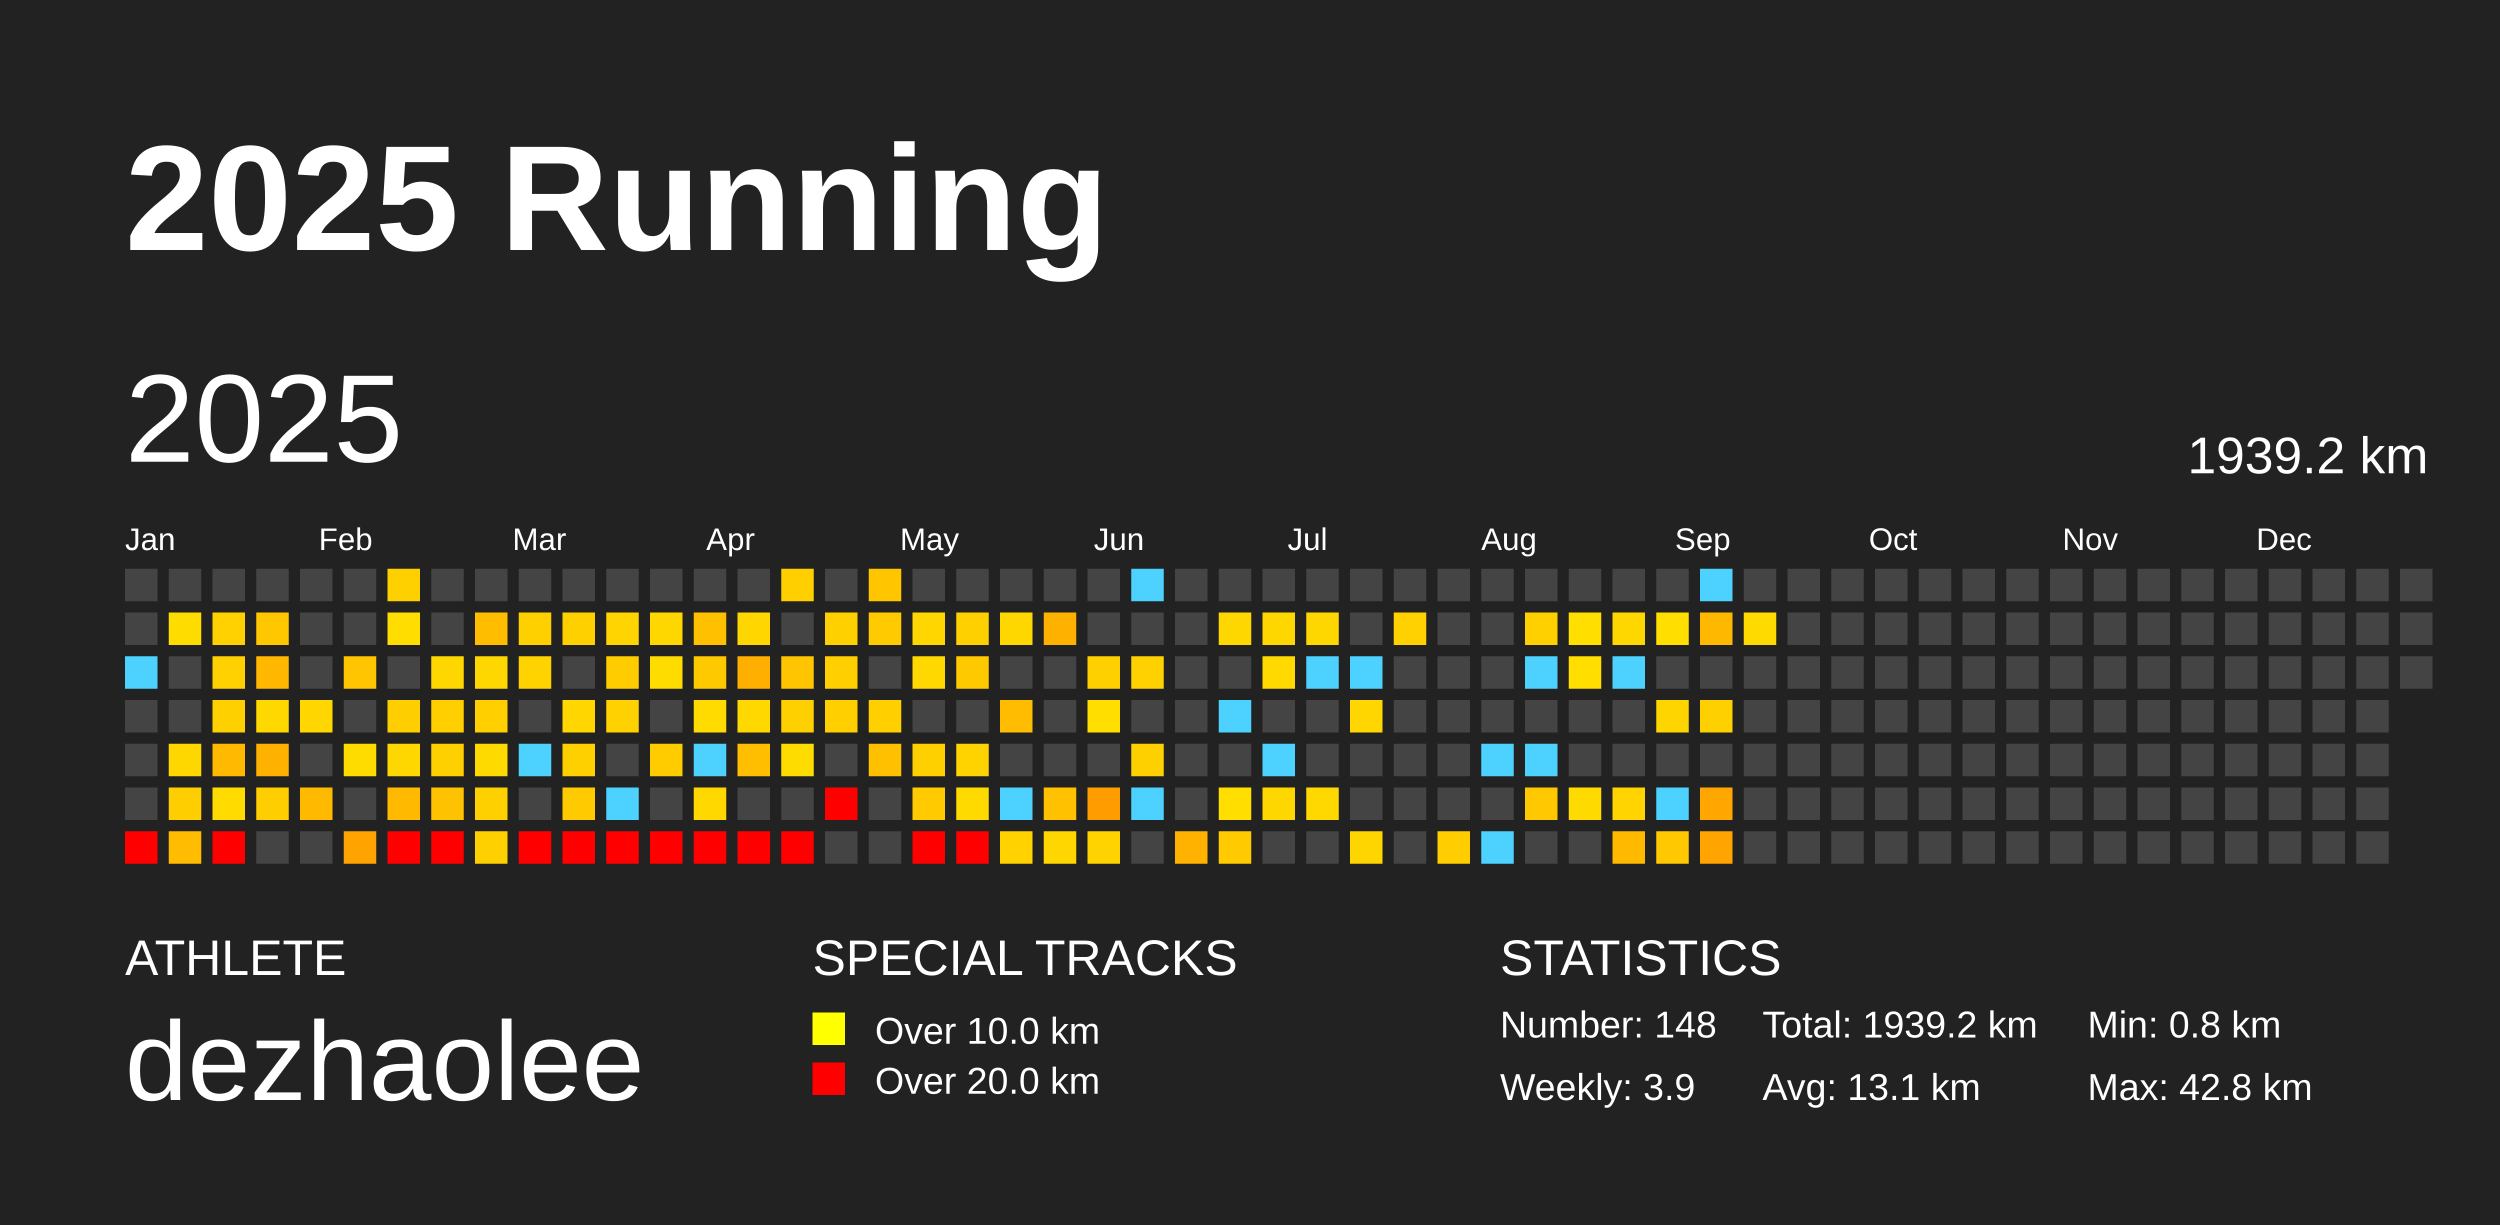
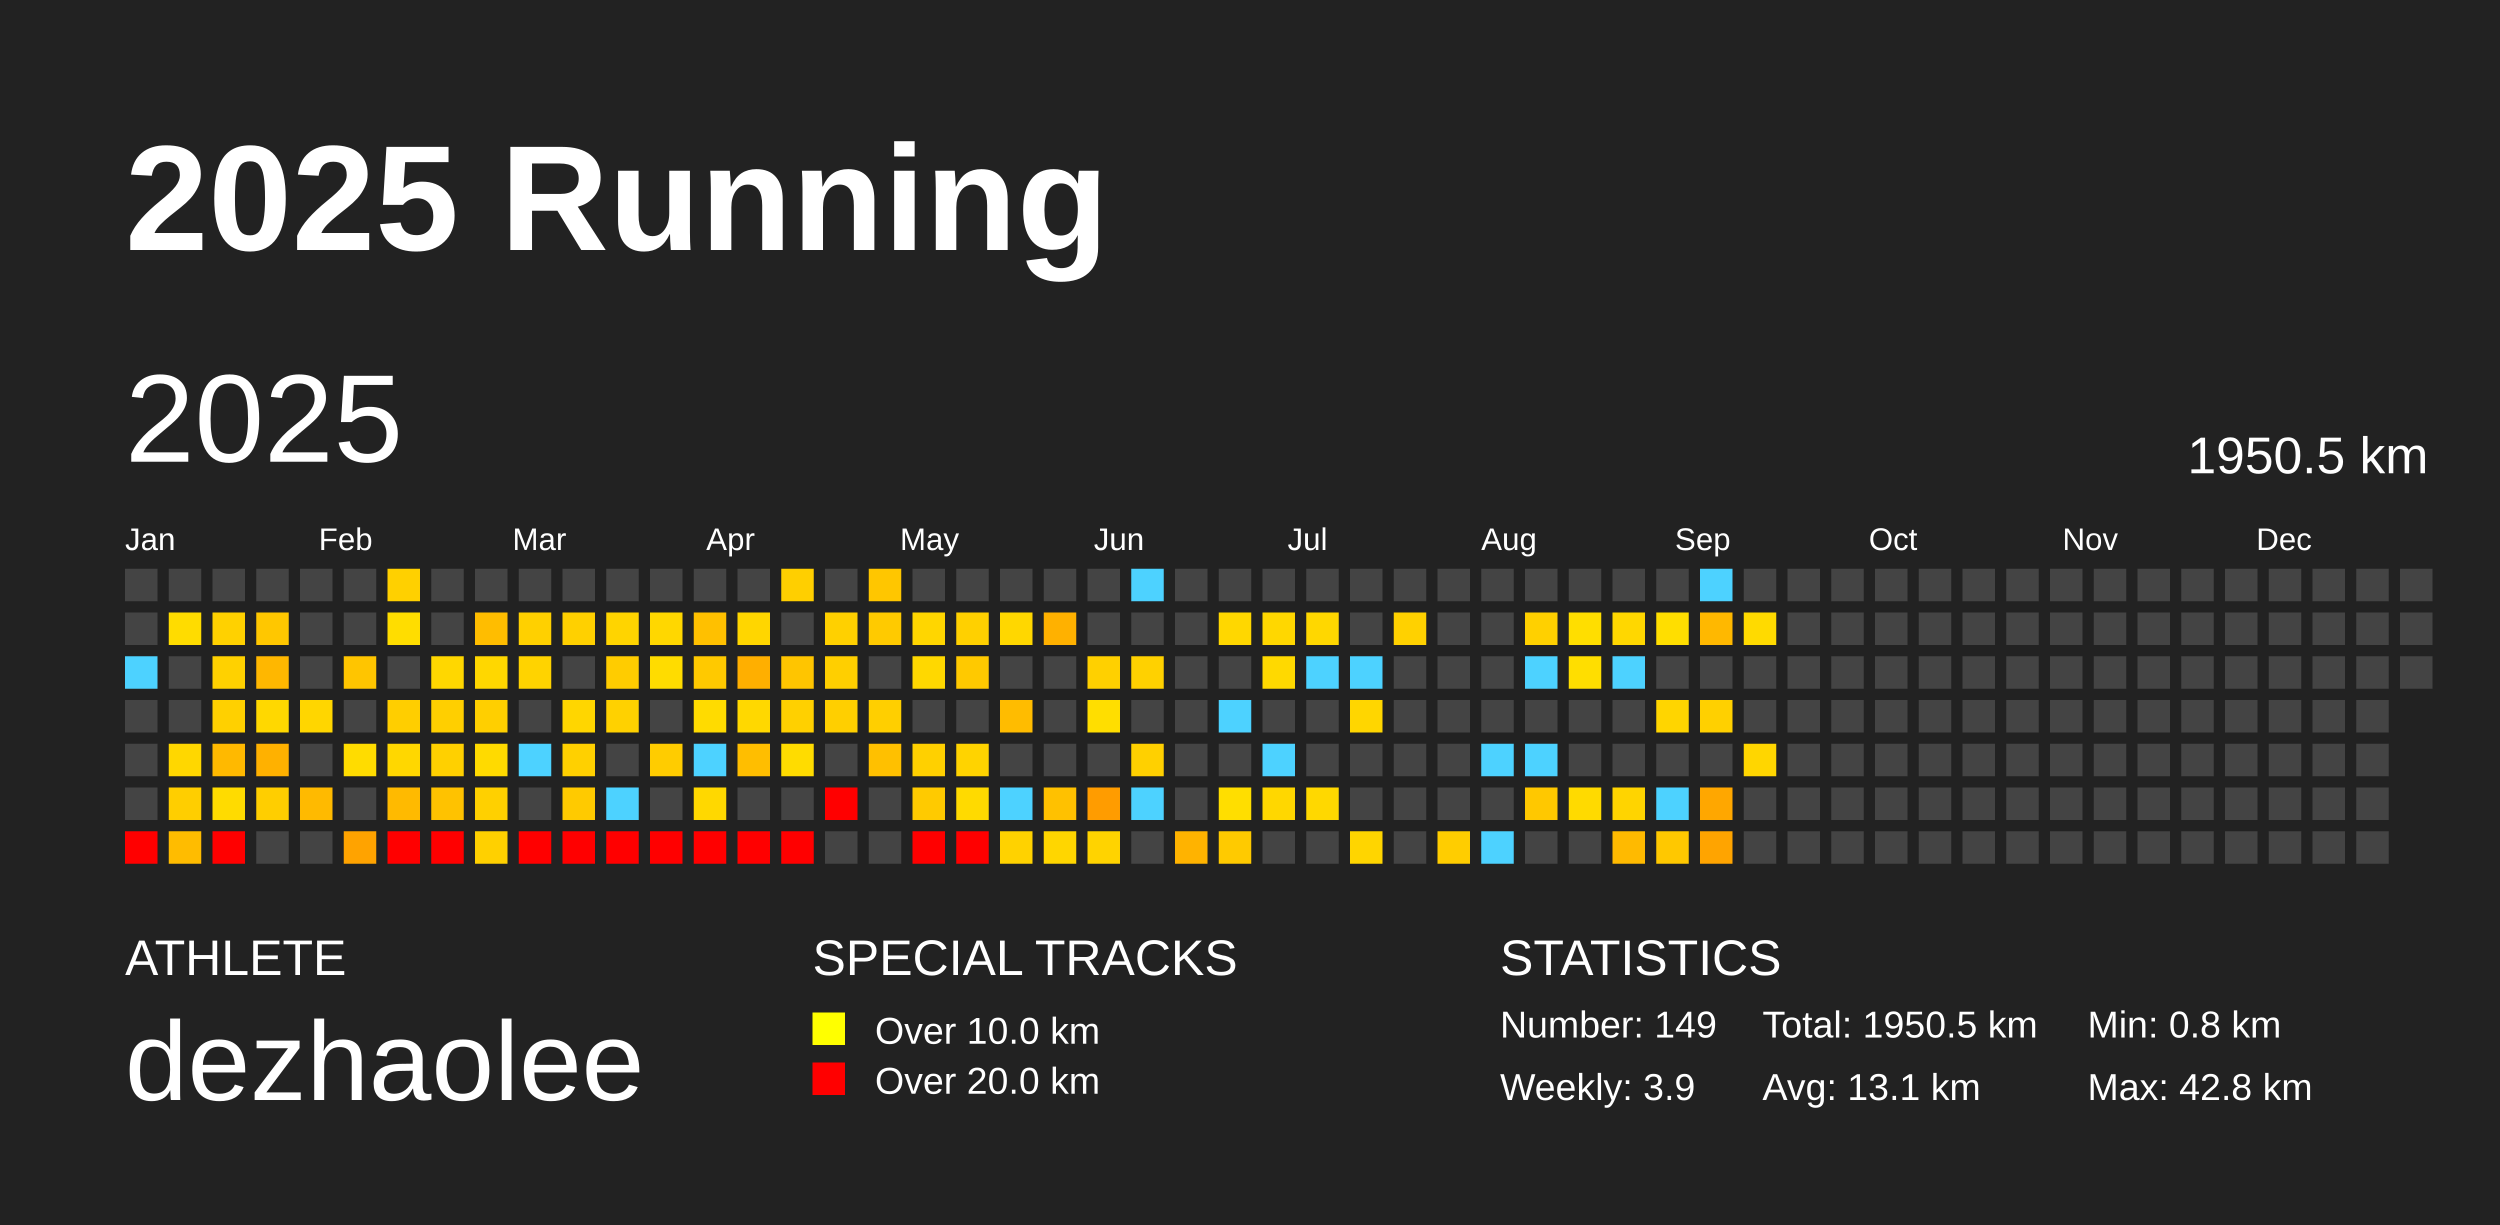
<svg xmlns="http://www.w3.org/2000/svg" baseProfile="full" height="98mm" version="1.1" viewBox="0,0,200,98" width="200mm">
  <defs />
  <rect fill="#222222" height="98" width="200" x="0" y="0" />
  <text fill="#FFFFFF" style="font-size:12px; font-family:Arial; font-weight:bold;" x="10" y="20">2025 Running</text>
  <text fill="#FFFFFF" style="font-size:4px; font-family:Arial" x="10" y="78">ATHLETE</text>
  <text fill="#FFFFFF" style="font-size:9px; font-family:Arial" x="10" y="88">dezhaolee</text>
  <text fill="#FFFFFF" style="font-size:4px; font-family:Arial" x="65" y="78">SPECIAL TRACKS</text>
  <rect fill="yellow" height="2.6" width="2.6" x="65" y="81" />
  <text fill="#FFFFFF" style="font-size:3px; font-family:Arial" x="70" y="83.5">Over 10.0 km</text>
  <rect fill="red" height="2.6" width="2.6" x="65" y="85" />
  <text fill="#FFFFFF" style="font-size:3px; font-family:Arial" x="70" y="87.5">Over 20.0 km</text>
  <text fill="#FFFFFF" style="font-size:4px; font-family:Arial" x="120" y="78">STATISTICS</text>
-   <text fill="#FFFFFF" style="font-size:3px; font-family:Arial" x="120" y="83">Number: 148</text>
+   <text fill="#FFFFFF" style="font-size:3px; font-family:Arial" x="120" y="83">Number: 149</text>
  <text fill="#FFFFFF" style="font-size:3px; font-family:Arial" x="120" y="88">Weekly: 3.9</text>
-   <text fill="#FFFFFF" style="font-size:3px; font-family:Arial" x="141" y="83">Total: 1939.2 km</text>
+   <text fill="#FFFFFF" style="font-size:3px; font-family:Arial" x="141" y="83">Total: 1950.5 km</text>
  <text fill="#FFFFFF" style="font-size:3px; font-family:Arial" x="141" y="88">Avg: 13.1 km</text>
  <text fill="#FFFFFF" style="font-size:3px; font-family:Arial" x="167" y="83">Min: 0.8 km</text>
  <text fill="#FFFFFF" style="font-size:3px; font-family:Arial" x="167" y="88">Max: 42.8 km</text>
  <text dominant-baseline="hanging" fill="#FFFFFF" style="font-size:10.0px; font-family:Arial;" x="10" y="30">2025</text>
-   <text dominant-baseline="hanging" fill="#FFFFFF" style="font-size:4.125px; font-family:Arial;" x="175" y="35">1939.2 km</text>
+   <text dominant-baseline="hanging" fill="#FFFFFF" style="font-size:4.125px; font-family:Arial;" x="175" y="35">1950.5 km</text>
  <text fill="#FFFFFF" style="font-size:2.5px; font-family:Arial" x="10.0" y="44">Jan</text>
  <text fill="#FFFFFF" style="font-size:2.5px; font-family:Arial" x="25.5" y="44">Feb</text>
  <text fill="#FFFFFF" style="font-size:2.5px; font-family:Arial" x="41.0" y="44">Mar</text>
  <text fill="#FFFFFF" style="font-size:2.5px; font-family:Arial" x="56.5" y="44">Apr</text>
  <text fill="#FFFFFF" style="font-size:2.5px; font-family:Arial" x="72.0" y="44">May</text>
  <text fill="#FFFFFF" style="font-size:2.5px; font-family:Arial" x="87.5" y="44">Jun</text>
  <text fill="#FFFFFF" style="font-size:2.5px; font-family:Arial" x="103.0" y="44">Jul</text>
  <text fill="#FFFFFF" style="font-size:2.5px; font-family:Arial" x="118.5" y="44">Aug</text>
  <text fill="#FFFFFF" style="font-size:2.5px; font-family:Arial" x="134.0" y="44">Sep</text>
  <text fill="#FFFFFF" style="font-size:2.5px; font-family:Arial" x="149.5" y="44">Oct</text>
  <text fill="#FFFFFF" style="font-size:2.5px; font-family:Arial" x="165.0" y="44">Nov</text>
  <text fill="#FFFFFF" style="font-size:2.5px; font-family:Arial" x="180.5" y="44">Dec</text>
  <rect fill="#444444" height="2.6" width="2.6" x="10.0" y="45.5" />
  <rect fill="#444444" height="2.6" width="2.6" x="10.0" y="49.0" />
  <rect fill="#4dd2ff" height="2.6" width="2.6" x="10.0" y="52.5" />
  <rect fill="#444444" height="2.6" width="2.6" x="10.0" y="56.0" />
  <rect fill="#444444" height="2.6" width="2.6" x="10.0" y="59.5" />
  <rect fill="#444444" height="2.6" width="2.6" x="10.0" y="63.0" />
  <rect fill="red" height="2.6" width="2.6" x="10.0" y="66.5" />
  <rect fill="#444444" height="2.6" width="2.6" x="13.5" y="45.5" />
  <rect fill="#ffdc00" height="2.6" width="2.6" x="13.5" y="49.0" />
  <rect fill="#444444" height="2.6" width="2.6" x="13.5" y="52.5" />
  <rect fill="#444444" height="2.6" width="2.6" x="13.5" y="56.0" />
  <rect fill="#ffd700" height="2.6" width="2.6" x="13.5" y="59.5" />
  <rect fill="#ffce00" height="2.6" width="2.6" x="13.5" y="63.0" />
  <rect fill="#ffbc00" height="2.6" width="2.6" x="13.5" y="66.5" />
  <rect fill="#444444" height="2.6" width="2.6" x="17.0" y="45.5" />
  <rect fill="#ffd100" height="2.6" width="2.6" x="17.0" y="49.0" />
  <rect fill="#ffd100" height="2.6" width="2.6" x="17.0" y="52.5" />
  <rect fill="#ffd000" height="2.6" width="2.6" x="17.0" y="56.0" />
  <rect fill="#ffb900" height="2.6" width="2.6" x="17.0" y="59.5" />
  <rect fill="#ffdb00" height="2.6" width="2.6" x="17.0" y="63.0" />
  <rect fill="red" height="2.6" width="2.6" x="17.0" y="66.5" />
  <rect fill="#444444" height="2.6" width="2.6" x="20.5" y="45.5" />
  <rect fill="#ffc700" height="2.6" width="2.6" x="20.5" y="49.0" />
  <rect fill="#ffb700" height="2.6" width="2.6" x="20.5" y="52.5" />
  <rect fill="#ffd800" height="2.6" width="2.6" x="20.5" y="56.0" />
  <rect fill="#ffb100" height="2.6" width="2.6" x="20.5" y="59.5" />
  <rect fill="#ffce00" height="2.6" width="2.6" x="20.5" y="63.0" />
  <rect fill="#444444" height="2.6" width="2.6" x="20.5" y="66.5" />
  <rect fill="#444444" height="2.6" width="2.6" x="24.0" y="45.5" />
  <rect fill="#444444" height="2.6" width="2.6" x="24.0" y="49.0" />
  <rect fill="#444444" height="2.6" width="2.6" x="24.0" y="52.5" />
  <rect fill="#ffd600" height="2.6" width="2.6" x="24.0" y="56.0" />
  <rect fill="#444444" height="2.6" width="2.6" x="24.0" y="59.5" />
  <rect fill="#ffba00" height="2.6" width="2.6" x="24.0" y="63.0" />
  <rect fill="#444444" height="2.6" width="2.6" x="24.0" y="66.5" />
  <rect fill="#444444" height="2.6" width="2.6" x="27.5" y="45.5" />
  <rect fill="#444444" height="2.6" width="2.6" x="27.5" y="49.0" />
  <rect fill="#ffc500" height="2.6" width="2.6" x="27.5" y="52.5" />
  <rect fill="#444444" height="2.6" width="2.6" x="27.5" y="56.0" />
  <rect fill="#ffdc00" height="2.6" width="2.6" x="27.5" y="59.5" />
  <rect fill="#444444" height="2.6" width="2.6" x="27.5" y="63.0" />
  <rect fill="#ffa300" height="2.6" width="2.6" x="27.5" y="66.5" />
  <rect fill="#ffd000" height="2.6" width="2.6" x="31.0" y="45.5" />
  <rect fill="#ffdd00" height="2.6" width="2.6" x="31.0" y="49.0" />
  <rect fill="#444444" height="2.6" width="2.6" x="31.0" y="52.5" />
  <rect fill="#ffce00" height="2.6" width="2.6" x="31.0" y="56.0" />
  <rect fill="#ffd700" height="2.6" width="2.6" x="31.0" y="59.5" />
  <rect fill="#ffba00" height="2.6" width="2.6" x="31.0" y="63.0" />
  <rect fill="red" height="2.6" width="2.6" x="31.0" y="66.5" />
  <rect fill="#444444" height="2.6" width="2.6" x="34.5" y="45.5" />
  <rect fill="#444444" height="2.6" width="2.6" x="34.5" y="49.0" />
  <rect fill="#ffd700" height="2.6" width="2.6" x="34.5" y="52.5" />
  <rect fill="#ffcf00" height="2.6" width="2.6" x="34.5" y="56.0" />
  <rect fill="#ffd000" height="2.6" width="2.6" x="34.5" y="59.5" />
  <rect fill="#ffc200" height="2.6" width="2.6" x="34.5" y="63.0" />
  <rect fill="red" height="2.6" width="2.6" x="34.5" y="66.5" />
  <rect fill="#444444" height="2.6" width="2.6" x="38.0" y="45.5" />
  <rect fill="#ffbd00" height="2.6" width="2.6" x="38.0" y="49.0" />
  <rect fill="#ffd700" height="2.6" width="2.6" x="38.0" y="52.5" />
  <rect fill="#ffcf00" height="2.6" width="2.6" x="38.0" y="56.0" />
  <rect fill="#ffda00" height="2.6" width="2.6" x="38.0" y="59.5" />
  <rect fill="#ffd000" height="2.6" width="2.6" x="38.0" y="63.0" />
  <rect fill="#ffd000" height="2.6" width="2.6" x="38.0" y="66.5" />
  <rect fill="#444444" height="2.6" width="2.6" x="41.5" y="45.5" />
  <rect fill="#ffd000" height="2.6" width="2.6" x="41.5" y="49.0" />
  <rect fill="#ffd300" height="2.6" width="2.6" x="41.5" y="52.5" />
  <rect fill="#444444" height="2.6" width="2.6" x="41.5" y="56.0" />
  <rect fill="#4dd2ff" height="2.6" width="2.6" x="41.5" y="59.5" />
  <rect fill="#444444" height="2.6" width="2.6" x="41.5" y="63.0" />
  <rect fill="red" height="2.6" width="2.6" x="41.5" y="66.5" />
  <rect fill="#444444" height="2.6" width="2.6" x="45.0" y="45.5" />
  <rect fill="#ffd000" height="2.6" width="2.6" x="45.0" y="49.0" />
  <rect fill="#444444" height="2.6" width="2.6" x="45.0" y="52.5" />
  <rect fill="#ffd600" height="2.6" width="2.6" x="45.0" y="56.0" />
  <rect fill="#ffd000" height="2.6" width="2.6" x="45.0" y="59.5" />
  <rect fill="#ffca00" height="2.6" width="2.6" x="45.0" y="63.0" />
  <rect fill="red" height="2.6" width="2.6" x="45.0" y="66.5" />
  <rect fill="#444444" height="2.6" width="2.6" x="48.5" y="45.5" />
  <rect fill="#ffd400" height="2.6" width="2.6" x="48.5" y="49.0" />
  <rect fill="#ffcc00" height="2.6" width="2.6" x="48.5" y="52.5" />
  <rect fill="#ffd100" height="2.6" width="2.6" x="48.5" y="56.0" />
  <rect fill="#444444" height="2.6" width="2.6" x="48.5" y="59.5" />
  <rect fill="#4dd2ff" height="2.6" width="2.6" x="48.5" y="63.0" />
  <rect fill="red" height="2.6" width="2.6" x="48.5" y="66.5" />
  <rect fill="#444444" height="2.6" width="2.6" x="52.0" y="45.5" />
  <rect fill="#ffd700" height="2.6" width="2.6" x="52.0" y="49.0" />
  <rect fill="#ffdc00" height="2.6" width="2.6" x="52.0" y="52.5" />
  <rect fill="#444444" height="2.6" width="2.6" x="52.0" y="56.0" />
  <rect fill="#ffcc00" height="2.6" width="2.6" x="52.0" y="59.5" />
  <rect fill="#444444" height="2.6" width="2.6" x="52.0" y="63.0" />
  <rect fill="red" height="2.6" width="2.6" x="52.0" y="66.5" />
  <rect fill="#444444" height="2.6" width="2.6" x="55.5" y="45.5" />
  <rect fill="#ffc000" height="2.6" width="2.6" x="55.5" y="49.0" />
  <rect fill="#ffc900" height="2.6" width="2.6" x="55.5" y="52.5" />
  <rect fill="#ffdb00" height="2.6" width="2.6" x="55.5" y="56.0" />
  <rect fill="#4dd2ff" height="2.6" width="2.6" x="55.5" y="59.5" />
  <rect fill="#ffd800" height="2.6" width="2.6" x="55.5" y="63.0" />
  <rect fill="red" height="2.6" width="2.6" x="55.5" y="66.5" />
  <rect fill="#444444" height="2.6" width="2.6" x="59.0" y="45.5" />
  <rect fill="#ffd600" height="2.6" width="2.6" x="59.0" y="49.0" />
  <rect fill="#ffaf00" height="2.6" width="2.6" x="59.0" y="52.5" />
  <rect fill="#ffd800" height="2.6" width="2.6" x="59.0" y="56.0" />
  <rect fill="#ffbe00" height="2.6" width="2.6" x="59.0" y="59.5" />
  <rect fill="#444444" height="2.6" width="2.6" x="59.0" y="63.0" />
  <rect fill="red" height="2.6" width="2.6" x="59.0" y="66.5" />
  <rect fill="#ffcf00" height="2.6" width="2.6" x="62.5" y="45.5" />
  <rect fill="#444444" height="2.6" width="2.6" x="62.5" y="49.0" />
  <rect fill="#ffc500" height="2.6" width="2.6" x="62.5" y="52.5" />
  <rect fill="#ffd000" height="2.6" width="2.6" x="62.5" y="56.0" />
  <rect fill="#ffdc00" height="2.6" width="2.6" x="62.5" y="59.5" />
  <rect fill="#444444" height="2.6" width="2.6" x="62.5" y="63.0" />
  <rect fill="red" height="2.6" width="2.6" x="62.5" y="66.5" />
  <rect fill="#444444" height="2.6" width="2.6" x="66.0" y="45.5" />
  <rect fill="#ffd000" height="2.6" width="2.6" x="66.0" y="49.0" />
  <rect fill="#ffcf00" height="2.6" width="2.6" x="66.0" y="52.5" />
  <rect fill="#ffcf00" height="2.6" width="2.6" x="66.0" y="56.0" />
  <rect fill="#444444" height="2.6" width="2.6" x="66.0" y="59.5" />
  <rect fill="red" height="2.6" width="2.6" x="66.0" y="63.0" />
  <rect fill="#444444" height="2.6" width="2.6" x="66.0" y="66.5" />
  <rect fill="#ffc600" height="2.6" width="2.6" x="69.5" y="45.5" />
  <rect fill="#ffca00" height="2.6" width="2.6" x="69.5" y="49.0" />
  <rect fill="#444444" height="2.6" width="2.6" x="69.5" y="52.5" />
  <rect fill="#ffcf00" height="2.6" width="2.6" x="69.5" y="56.0" />
  <rect fill="#ffc000" height="2.6" width="2.6" x="69.5" y="59.5" />
  <rect fill="#444444" height="2.6" width="2.6" x="69.5" y="63.0" />
  <rect fill="#444444" height="2.6" width="2.6" x="69.5" y="66.5" />
  <rect fill="#444444" height="2.6" width="2.6" x="73.0" y="45.5" />
  <rect fill="#ffd600" height="2.6" width="2.6" x="73.0" y="49.0" />
  <rect fill="#ffd800" height="2.6" width="2.6" x="73.0" y="52.5" />
  <rect fill="#444444" height="2.6" width="2.6" x="73.0" y="56.0" />
  <rect fill="#ffd000" height="2.6" width="2.6" x="73.0" y="59.5" />
  <rect fill="#ffca00" height="2.6" width="2.6" x="73.0" y="63.0" />
  <rect fill="red" height="2.6" width="2.6" x="73.0" y="66.5" />
  <rect fill="#444444" height="2.6" width="2.6" x="76.5" y="45.5" />
  <rect fill="#ffd000" height="2.6" width="2.6" x="76.5" y="49.0" />
  <rect fill="#ffc900" height="2.6" width="2.6" x="76.5" y="52.5" />
  <rect fill="#444444" height="2.6" width="2.6" x="76.5" y="56.0" />
  <rect fill="#ffd300" height="2.6" width="2.6" x="76.5" y="59.5" />
  <rect fill="#ffda00" height="2.6" width="2.6" x="76.5" y="63.0" />
  <rect fill="red" height="2.6" width="2.6" x="76.5" y="66.5" />
  <rect fill="#444444" height="2.6" width="2.6" x="80.0" y="45.5" />
  <rect fill="#ffd700" height="2.6" width="2.6" x="80.0" y="49.0" />
  <rect fill="#444444" height="2.6" width="2.6" x="80.0" y="52.5" />
  <rect fill="#ffbc00" height="2.6" width="2.6" x="80.0" y="56.0" />
  <rect fill="#444444" height="2.6" width="2.6" x="80.0" y="59.5" />
  <rect fill="#4dd2ff" height="2.6" width="2.6" x="80.0" y="63.0" />
  <rect fill="#ffd200" height="2.6" width="2.6" x="80.0" y="66.5" />
  <rect fill="#444444" height="2.6" width="2.6" x="83.5" y="45.5" />
  <rect fill="#ffb100" height="2.6" width="2.6" x="83.5" y="49.0" />
  <rect fill="#444444" height="2.6" width="2.6" x="83.5" y="52.5" />
  <rect fill="#444444" height="2.6" width="2.6" x="83.5" y="56.0" />
  <rect fill="#444444" height="2.6" width="2.6" x="83.5" y="59.5" />
  <rect fill="#ffc100" height="2.6" width="2.6" x="83.5" y="63.0" />
  <rect fill="#ffd600" height="2.6" width="2.6" x="83.5" y="66.5" />
  <rect fill="#444444" height="2.6" width="2.6" x="87.0" y="45.5" />
  <rect fill="#444444" height="2.6" width="2.6" x="87.0" y="49.0" />
  <rect fill="#ffd000" height="2.6" width="2.6" x="87.0" y="52.5" />
  <rect fill="#ffde00" height="2.6" width="2.6" x="87.0" y="56.0" />
  <rect fill="#444444" height="2.6" width="2.6" x="87.0" y="59.5" />
  <rect fill="#ff9c00" height="2.6" width="2.6" x="87.0" y="63.0" />
  <rect fill="#ffd300" height="2.6" width="2.6" x="87.0" y="66.5" />
  <rect fill="#4dd2ff" height="2.6" width="2.6" x="90.5" y="45.5" />
  <rect fill="#444444" height="2.6" width="2.6" x="90.5" y="49.0" />
  <rect fill="#ffd100" height="2.6" width="2.6" x="90.5" y="52.5" />
  <rect fill="#444444" height="2.6" width="2.6" x="90.5" y="56.0" />
  <rect fill="#ffd000" height="2.6" width="2.6" x="90.5" y="59.5" />
  <rect fill="#4dd2ff" height="2.6" width="2.6" x="90.5" y="63.0" />
  <rect fill="#444444" height="2.6" width="2.6" x="90.5" y="66.5" />
  <rect fill="#444444" height="2.6" width="2.6" x="94.0" y="45.5" />
  <rect fill="#444444" height="2.6" width="2.6" x="94.0" y="49.0" />
  <rect fill="#444444" height="2.6" width="2.6" x="94.0" y="52.5" />
  <rect fill="#444444" height="2.6" width="2.6" x="94.0" y="56.0" />
  <rect fill="#444444" height="2.6" width="2.6" x="94.0" y="59.5" />
  <rect fill="#444444" height="2.6" width="2.6" x="94.0" y="63.0" />
  <rect fill="#ffb300" height="2.6" width="2.6" x="94.0" y="66.5" />
  <rect fill="#444444" height="2.6" width="2.6" x="97.5" y="45.5" />
  <rect fill="#ffd700" height="2.6" width="2.6" x="97.5" y="49.0" />
  <rect fill="#444444" height="2.6" width="2.6" x="97.5" y="52.5" />
  <rect fill="#4dd2ff" height="2.6" width="2.6" x="97.5" y="56.0" />
  <rect fill="#444444" height="2.6" width="2.6" x="97.5" y="59.5" />
  <rect fill="#ffde00" height="2.6" width="2.6" x="97.5" y="63.0" />
  <rect fill="#ffca00" height="2.6" width="2.6" x="97.5" y="66.5" />
  <rect fill="#444444" height="2.6" width="2.6" x="101.0" y="45.5" />
  <rect fill="#ffd700" height="2.6" width="2.6" x="101.0" y="49.0" />
  <rect fill="#ffd900" height="2.6" width="2.6" x="101.0" y="52.5" />
  <rect fill="#444444" height="2.6" width="2.6" x="101.0" y="56.0" />
  <rect fill="#4dd2ff" height="2.6" width="2.6" x="101.0" y="59.5" />
  <rect fill="#ffd700" height="2.6" width="2.6" x="101.0" y="63.0" />
  <rect fill="#444444" height="2.6" width="2.6" x="101.0" y="66.5" />
  <rect fill="#444444" height="2.6" width="2.6" x="104.5" y="45.5" />
  <rect fill="#ffd700" height="2.6" width="2.6" x="104.5" y="49.0" />
  <rect fill="#4dd2ff" height="2.6" width="2.6" x="104.5" y="52.5" />
  <rect fill="#444444" height="2.6" width="2.6" x="104.5" y="56.0" />
  <rect fill="#444444" height="2.6" width="2.6" x="104.5" y="59.5" />
  <rect fill="#ffd800" height="2.6" width="2.6" x="104.5" y="63.0" />
  <rect fill="#444444" height="2.6" width="2.6" x="104.5" y="66.5" />
  <rect fill="#444444" height="2.6" width="2.6" x="108.0" y="45.5" />
  <rect fill="#444444" height="2.6" width="2.6" x="108.0" y="49.0" />
  <rect fill="#4dd2ff" height="2.6" width="2.6" x="108.0" y="52.5" />
  <rect fill="#ffd600" height="2.6" width="2.6" x="108.0" y="56.0" />
  <rect fill="#444444" height="2.6" width="2.6" x="108.0" y="59.5" />
  <rect fill="#444444" height="2.6" width="2.6" x="108.0" y="63.0" />
  <rect fill="#ffd500" height="2.6" width="2.6" x="108.0" y="66.5" />
  <rect fill="#444444" height="2.6" width="2.6" x="111.5" y="45.5" />
  <rect fill="#ffd100" height="2.6" width="2.6" x="111.5" y="49.0" />
  <rect fill="#444444" height="2.6" width="2.6" x="111.5" y="52.5" />
  <rect fill="#444444" height="2.6" width="2.6" x="111.5" y="56.0" />
  <rect fill="#444444" height="2.6" width="2.6" x="111.5" y="59.5" />
  <rect fill="#444444" height="2.6" width="2.6" x="111.5" y="63.0" />
  <rect fill="#444444" height="2.6" width="2.6" x="111.5" y="66.5" />
  <rect fill="#444444" height="2.6" width="2.6" x="115.0" y="45.5" />
  <rect fill="#444444" height="2.6" width="2.6" x="115.0" y="49.0" />
  <rect fill="#444444" height="2.6" width="2.6" x="115.0" y="52.5" />
  <rect fill="#444444" height="2.6" width="2.6" x="115.0" y="56.0" />
  <rect fill="#444444" height="2.6" width="2.6" x="115.0" y="59.5" />
  <rect fill="#444444" height="2.6" width="2.6" x="115.0" y="63.0" />
  <rect fill="#ffcd00" height="2.6" width="2.6" x="115.0" y="66.5" />
  <rect fill="#444444" height="2.6" width="2.6" x="118.5" y="45.5" />
  <rect fill="#444444" height="2.6" width="2.6" x="118.5" y="49.0" />
  <rect fill="#444444" height="2.6" width="2.6" x="118.5" y="52.5" />
  <rect fill="#444444" height="2.6" width="2.6" x="118.5" y="56.0" />
  <rect fill="#4dd2ff" height="2.6" width="2.6" x="118.5" y="59.5" />
  <rect fill="#444444" height="2.6" width="2.6" x="118.5" y="63.0" />
  <rect fill="#4dd2ff" height="2.6" width="2.6" x="118.5" y="66.5" />
  <rect fill="#444444" height="2.6" width="2.6" x="122.0" y="45.5" />
  <rect fill="#ffd000" height="2.6" width="2.6" x="122.0" y="49.0" />
  <rect fill="#4dd2ff" height="2.6" width="2.6" x="122.0" y="52.5" />
  <rect fill="#444444" height="2.6" width="2.6" x="122.0" y="56.0" />
  <rect fill="#4dd2ff" height="2.6" width="2.6" x="122.0" y="59.5" />
  <rect fill="#ffc800" height="2.6" width="2.6" x="122.0" y="63.0" />
  <rect fill="#444444" height="2.6" width="2.6" x="122.0" y="66.5" />
  <rect fill="#444444" height="2.6" width="2.6" x="125.5" y="45.5" />
  <rect fill="#ffde00" height="2.6" width="2.6" x="125.5" y="49.0" />
  <rect fill="#ffde00" height="2.6" width="2.6" x="125.5" y="52.5" />
  <rect fill="#444444" height="2.6" width="2.6" x="125.5" y="56.0" />
  <rect fill="#444444" height="2.6" width="2.6" x="125.5" y="59.5" />
  <rect fill="#ffda00" height="2.6" width="2.6" x="125.5" y="63.0" />
  <rect fill="#444444" height="2.6" width="2.6" x="125.5" y="66.5" />
  <rect fill="#444444" height="2.6" width="2.6" x="129.0" y="45.5" />
  <rect fill="#ffd700" height="2.6" width="2.6" x="129.0" y="49.0" />
  <rect fill="#4dd2ff" height="2.6" width="2.6" x="129.0" y="52.5" />
  <rect fill="#444444" height="2.6" width="2.6" x="129.0" y="56.0" />
  <rect fill="#444444" height="2.6" width="2.6" x="129.0" y="59.5" />
  <rect fill="#ffd400" height="2.6" width="2.6" x="129.0" y="63.0" />
  <rect fill="#ffba00" height="2.6" width="2.6" x="129.0" y="66.5" />
  <rect fill="#444444" height="2.6" width="2.6" x="132.5" y="45.5" />
  <rect fill="#ffde00" height="2.6" width="2.6" x="132.5" y="49.0" />
  <rect fill="#444444" height="2.6" width="2.6" x="132.5" y="52.5" />
  <rect fill="#ffd500" height="2.6" width="2.6" x="132.5" y="56.0" />
  <rect fill="#444444" height="2.6" width="2.6" x="132.5" y="59.5" />
  <rect fill="#4dd2ff" height="2.6" width="2.6" x="132.5" y="63.0" />
  <rect fill="#ffc800" height="2.6" width="2.6" x="132.5" y="66.5" />
  <rect fill="#4dd2ff" height="2.6" width="2.6" x="136.0" y="45.5" />
  <rect fill="#ffb800" height="2.6" width="2.6" x="136.0" y="49.0" />
  <rect fill="#444444" height="2.6" width="2.6" x="136.0" y="52.5" />
  <rect fill="#ffd000" height="2.6" width="2.6" x="136.0" y="56.0" />
  <rect fill="#444444" height="2.6" width="2.6" x="136.0" y="59.5" />
  <rect fill="#ffa700" height="2.6" width="2.6" x="136.0" y="63.0" />
  <rect fill="#ffa400" height="2.6" width="2.6" x="136.0" y="66.5" />
  <rect fill="#444444" height="2.6" width="2.6" x="139.5" y="45.5" />
  <rect fill="#ffda00" height="2.6" width="2.6" x="139.5" y="49.0" />
  <rect fill="#444444" height="2.6" width="2.6" x="139.5" y="52.5" />
  <rect fill="#444444" height="2.6" width="2.6" x="139.5" y="56.0" />
-   <rect fill="#444444" height="2.6" width="2.6" x="139.5" y="59.5" />
+   <rect fill="#ffd600" height="2.6" width="2.6" x="139.5" y="59.5" />
  <rect fill="#444444" height="2.6" width="2.6" x="139.5" y="63.0" />
  <rect fill="#444444" height="2.6" width="2.6" x="139.5" y="66.5" />
  <rect fill="#444444" height="2.6" width="2.6" x="143.0" y="45.5" />
  <rect fill="#444444" height="2.6" width="2.6" x="143.0" y="49.0" />
  <rect fill="#444444" height="2.6" width="2.6" x="143.0" y="52.5" />
  <rect fill="#444444" height="2.6" width="2.6" x="143.0" y="56.0" />
  <rect fill="#444444" height="2.6" width="2.6" x="143.0" y="59.5" />
  <rect fill="#444444" height="2.6" width="2.6" x="143.0" y="63.0" />
  <rect fill="#444444" height="2.6" width="2.6" x="143.0" y="66.5" />
  <rect fill="#444444" height="2.6" width="2.6" x="146.5" y="45.5" />
  <rect fill="#444444" height="2.6" width="2.6" x="146.5" y="49.0" />
  <rect fill="#444444" height="2.6" width="2.6" x="146.5" y="52.5" />
  <rect fill="#444444" height="2.6" width="2.6" x="146.5" y="56.0" />
  <rect fill="#444444" height="2.6" width="2.6" x="146.5" y="59.5" />
  <rect fill="#444444" height="2.6" width="2.6" x="146.5" y="63.0" />
  <rect fill="#444444" height="2.6" width="2.6" x="146.5" y="66.5" />
  <rect fill="#444444" height="2.6" width="2.6" x="150.0" y="45.5" />
  <rect fill="#444444" height="2.6" width="2.6" x="150.0" y="49.0" />
  <rect fill="#444444" height="2.6" width="2.6" x="150.0" y="52.5" />
  <rect fill="#444444" height="2.6" width="2.6" x="150.0" y="56.0" />
  <rect fill="#444444" height="2.6" width="2.6" x="150.0" y="59.5" />
  <rect fill="#444444" height="2.6" width="2.6" x="150.0" y="63.0" />
  <rect fill="#444444" height="2.6" width="2.6" x="150.0" y="66.5" />
  <rect fill="#444444" height="2.6" width="2.6" x="153.5" y="45.5" />
  <rect fill="#444444" height="2.6" width="2.6" x="153.5" y="49.0" />
  <rect fill="#444444" height="2.6" width="2.6" x="153.5" y="52.5" />
  <rect fill="#444444" height="2.6" width="2.6" x="153.5" y="56.0" />
  <rect fill="#444444" height="2.6" width="2.6" x="153.5" y="59.5" />
  <rect fill="#444444" height="2.6" width="2.6" x="153.5" y="63.0" />
  <rect fill="#444444" height="2.6" width="2.6" x="153.5" y="66.5" />
  <rect fill="#444444" height="2.6" width="2.6" x="157.0" y="45.5" />
  <rect fill="#444444" height="2.6" width="2.6" x="157.0" y="49.0" />
  <rect fill="#444444" height="2.6" width="2.6" x="157.0" y="52.5" />
  <rect fill="#444444" height="2.6" width="2.6" x="157.0" y="56.0" />
  <rect fill="#444444" height="2.6" width="2.6" x="157.0" y="59.5" />
  <rect fill="#444444" height="2.6" width="2.6" x="157.0" y="63.0" />
  <rect fill="#444444" height="2.6" width="2.6" x="157.0" y="66.5" />
  <rect fill="#444444" height="2.6" width="2.6" x="160.5" y="45.5" />
  <rect fill="#444444" height="2.6" width="2.6" x="160.5" y="49.0" />
  <rect fill="#444444" height="2.6" width="2.6" x="160.5" y="52.5" />
  <rect fill="#444444" height="2.6" width="2.6" x="160.5" y="56.0" />
  <rect fill="#444444" height="2.6" width="2.6" x="160.5" y="59.5" />
  <rect fill="#444444" height="2.6" width="2.6" x="160.5" y="63.0" />
  <rect fill="#444444" height="2.6" width="2.6" x="160.5" y="66.5" />
  <rect fill="#444444" height="2.6" width="2.6" x="164.0" y="45.5" />
  <rect fill="#444444" height="2.6" width="2.6" x="164.0" y="49.0" />
  <rect fill="#444444" height="2.6" width="2.6" x="164.0" y="52.5" />
  <rect fill="#444444" height="2.6" width="2.6" x="164.0" y="56.0" />
  <rect fill="#444444" height="2.6" width="2.6" x="164.0" y="59.5" />
  <rect fill="#444444" height="2.6" width="2.6" x="164.0" y="63.0" />
  <rect fill="#444444" height="2.6" width="2.6" x="164.0" y="66.5" />
  <rect fill="#444444" height="2.6" width="2.6" x="167.5" y="45.5" />
  <rect fill="#444444" height="2.6" width="2.6" x="167.5" y="49.0" />
  <rect fill="#444444" height="2.6" width="2.6" x="167.5" y="52.5" />
  <rect fill="#444444" height="2.6" width="2.6" x="167.5" y="56.0" />
  <rect fill="#444444" height="2.6" width="2.6" x="167.5" y="59.5" />
  <rect fill="#444444" height="2.6" width="2.6" x="167.5" y="63.0" />
  <rect fill="#444444" height="2.6" width="2.6" x="167.5" y="66.5" />
  <rect fill="#444444" height="2.6" width="2.6" x="171.0" y="45.5" />
  <rect fill="#444444" height="2.6" width="2.6" x="171.0" y="49.0" />
  <rect fill="#444444" height="2.6" width="2.6" x="171.0" y="52.5" />
  <rect fill="#444444" height="2.6" width="2.6" x="171.0" y="56.0" />
  <rect fill="#444444" height="2.6" width="2.6" x="171.0" y="59.5" />
  <rect fill="#444444" height="2.6" width="2.6" x="171.0" y="63.0" />
  <rect fill="#444444" height="2.6" width="2.6" x="171.0" y="66.5" />
  <rect fill="#444444" height="2.6" width="2.6" x="174.5" y="45.5" />
  <rect fill="#444444" height="2.6" width="2.6" x="174.5" y="49.0" />
  <rect fill="#444444" height="2.6" width="2.6" x="174.5" y="52.5" />
  <rect fill="#444444" height="2.6" width="2.6" x="174.5" y="56.0" />
  <rect fill="#444444" height="2.6" width="2.6" x="174.5" y="59.5" />
  <rect fill="#444444" height="2.6" width="2.6" x="174.5" y="63.0" />
  <rect fill="#444444" height="2.6" width="2.6" x="174.5" y="66.5" />
  <rect fill="#444444" height="2.6" width="2.6" x="178.0" y="45.5" />
  <rect fill="#444444" height="2.6" width="2.6" x="178.0" y="49.0" />
  <rect fill="#444444" height="2.6" width="2.6" x="178.0" y="52.5" />
  <rect fill="#444444" height="2.6" width="2.6" x="178.0" y="56.0" />
  <rect fill="#444444" height="2.6" width="2.6" x="178.0" y="59.5" />
  <rect fill="#444444" height="2.6" width="2.6" x="178.0" y="63.0" />
  <rect fill="#444444" height="2.6" width="2.6" x="178.0" y="66.5" />
  <rect fill="#444444" height="2.6" width="2.6" x="181.5" y="45.5" />
  <rect fill="#444444" height="2.6" width="2.6" x="181.5" y="49.0" />
  <rect fill="#444444" height="2.6" width="2.6" x="181.5" y="52.5" />
  <rect fill="#444444" height="2.6" width="2.6" x="181.5" y="56.0" />
  <rect fill="#444444" height="2.6" width="2.6" x="181.5" y="59.5" />
  <rect fill="#444444" height="2.6" width="2.6" x="181.5" y="63.0" />
  <rect fill="#444444" height="2.6" width="2.6" x="181.5" y="66.5" />
  <rect fill="#444444" height="2.6" width="2.6" x="185.0" y="45.5" />
  <rect fill="#444444" height="2.6" width="2.6" x="185.0" y="49.0" />
  <rect fill="#444444" height="2.6" width="2.6" x="185.0" y="52.5" />
  <rect fill="#444444" height="2.6" width="2.6" x="185.0" y="56.0" />
  <rect fill="#444444" height="2.6" width="2.6" x="185.0" y="59.5" />
  <rect fill="#444444" height="2.6" width="2.6" x="185.0" y="63.0" />
  <rect fill="#444444" height="2.6" width="2.6" x="185.0" y="66.5" />
  <rect fill="#444444" height="2.6" width="2.6" x="188.5" y="45.5" />
  <rect fill="#444444" height="2.6" width="2.6" x="188.5" y="49.0" />
  <rect fill="#444444" height="2.6" width="2.6" x="188.5" y="52.5" />
  <rect fill="#444444" height="2.6" width="2.6" x="188.5" y="56.0" />
  <rect fill="#444444" height="2.6" width="2.6" x="188.5" y="59.5" />
  <rect fill="#444444" height="2.6" width="2.6" x="188.5" y="63.0" />
  <rect fill="#444444" height="2.6" width="2.6" x="188.5" y="66.5" />
  <rect fill="#444444" height="2.6" width="2.6" x="192.0" y="45.5" />
  <rect fill="#444444" height="2.6" width="2.6" x="192.0" y="49.0" />
  <rect fill="#444444" height="2.6" width="2.6" x="192.0" y="52.5" />
</svg>
